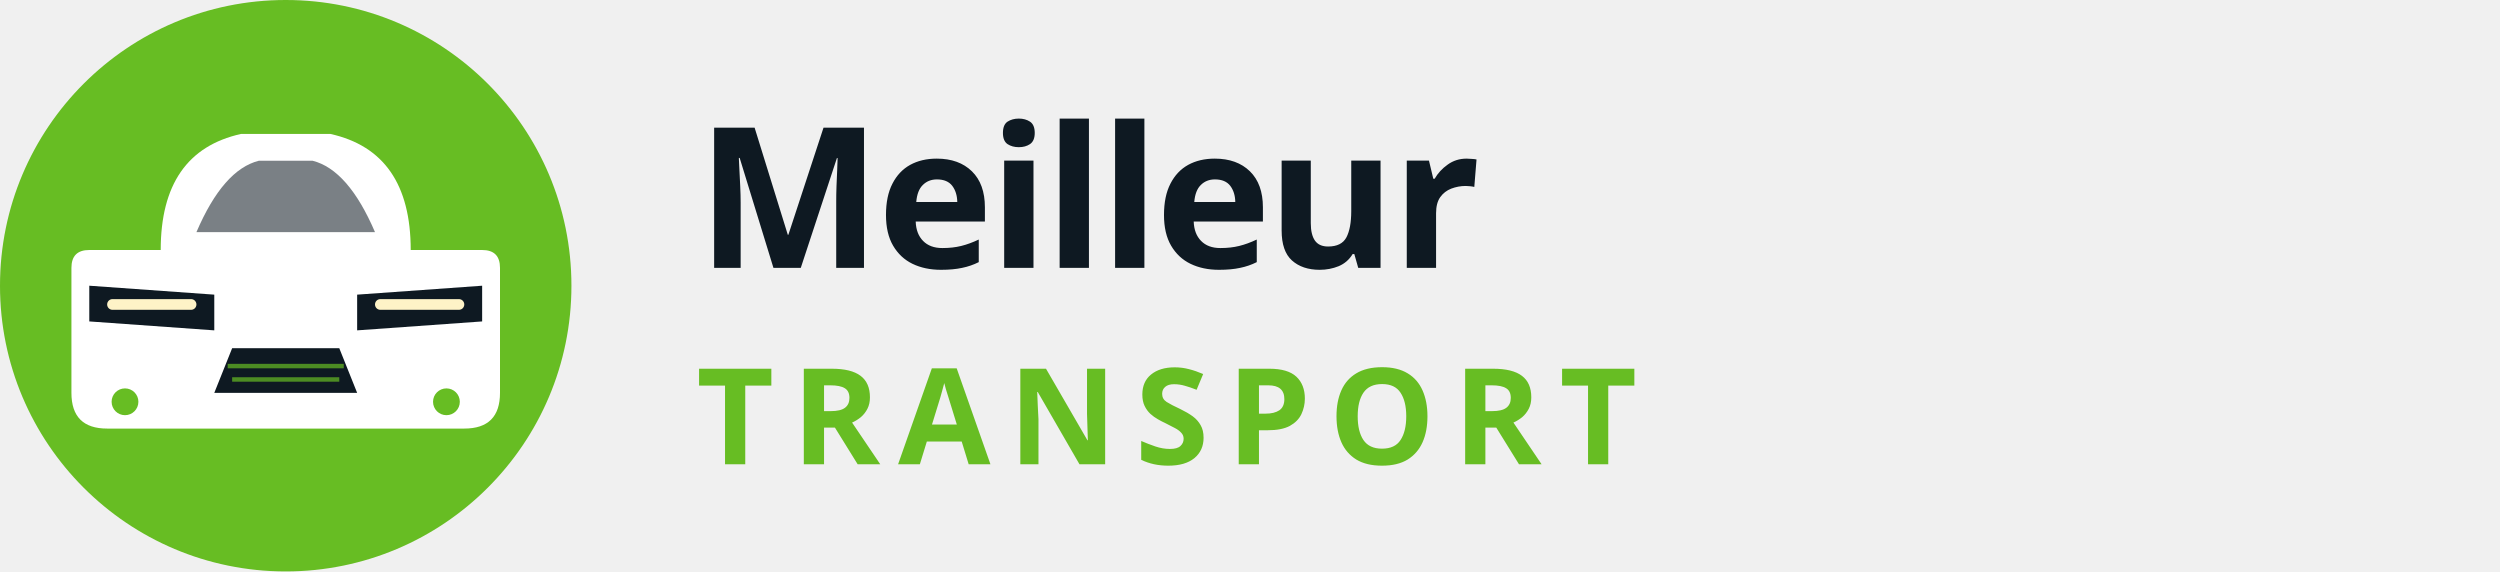
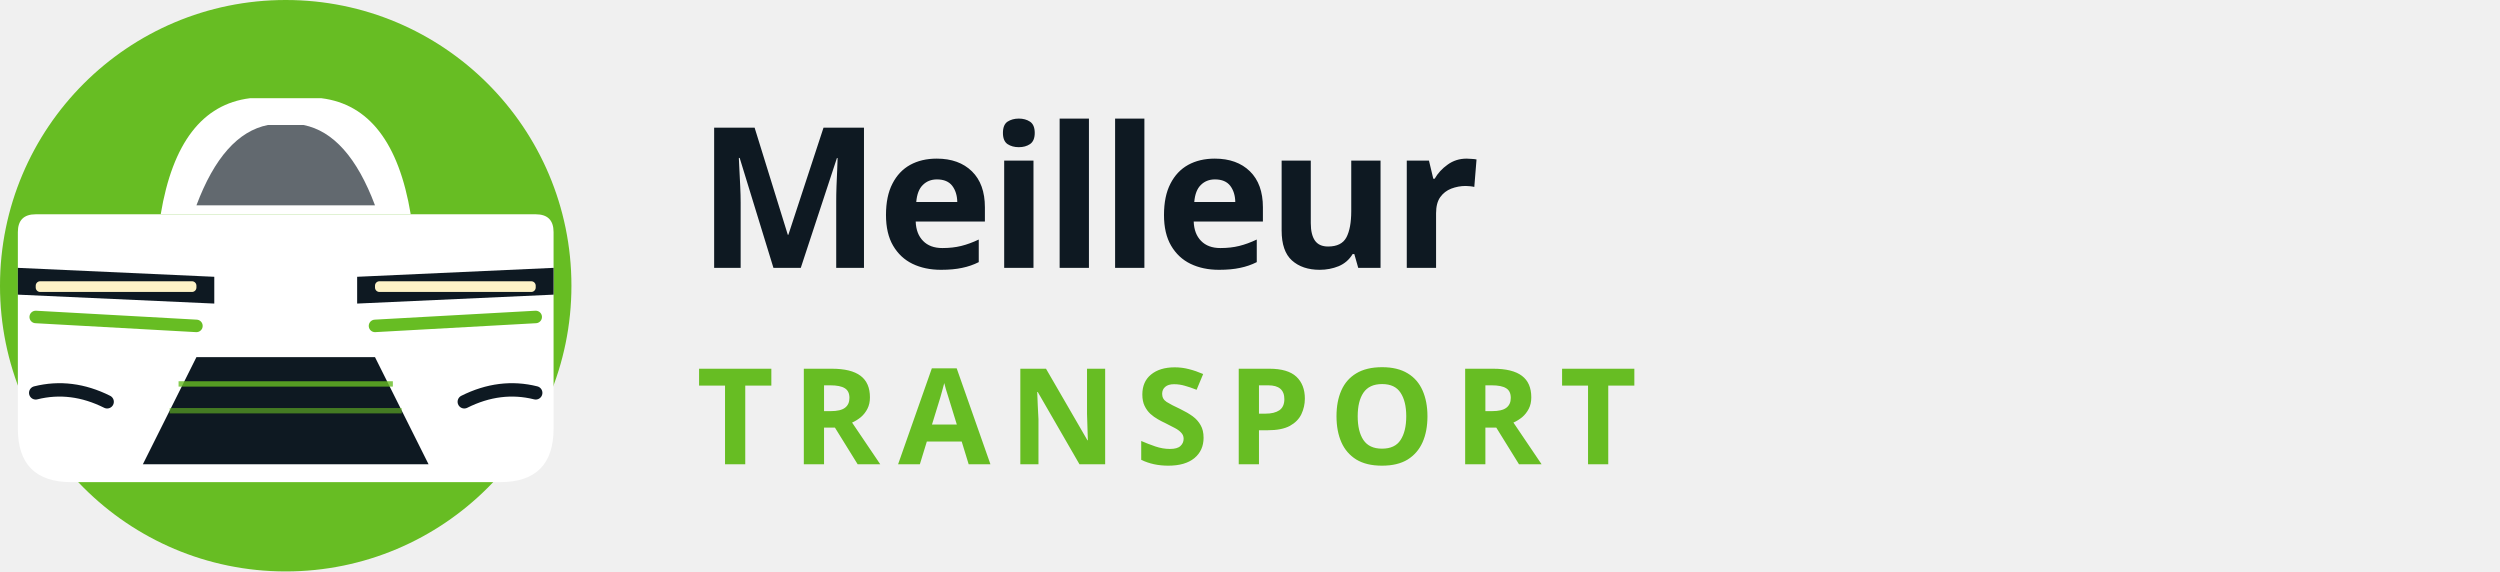
<svg xmlns="http://www.w3.org/2000/svg" viewBox="0 0 280 64">
  <circle cx="32" cy="32" r="32" fill="#67BD23" />
-   <path d="M 18 28 Q 18 17 27 15 L 37 15 Q 46 17 46 28 Z" fill="#ffffff" />
-   <path d="M 22 26 Q 25 19 29 18 L 35 18 Q 39 19 42 26 Z" fill="#0E1922" fill-opacity="0.55" />
-   <path d="M 10 28 L 54 28 Q 56 28 56 30 L 56 44 Q 56 48 52 48 L 12 48 Q 8 48 8 44 L 8 30 Q 8 28 10 28 Z" fill="#ffffff" />
-   <path d="M 10 32 L 24 33 L 24 37 L 10 36 Z" fill="#0E1922" />
-   <path d="M 40 33 L 54 32 L 54 36 L 40 37 Z" fill="#0E1922" />
-   <rect x="12" y="33.5" width="10" height="1.2" rx="0.6" fill="#FEF3C7" />
-   <rect x="42" y="33.5" width="10" height="1.2" rx="0.6" fill="#FEF3C7" />
-   <path d="M 26 39 L 38 39 L 40 44 L 24 44 Z" fill="#0E1922" />
-   <line x1="25.5" y1="41" x2="38.5" y2="41" stroke="#67BD23" stroke-width="0.5" opacity="0.7" />
-   <line x1="26" y1="42.5" x2="38" y2="42.5" stroke="#67BD23" stroke-width="0.5" opacity="0.7" />
-   <circle cx="14" cy="45" r="1.5" fill="#67BD23" />
-   <circle cx="50" cy="45" r="1.5" fill="#67BD23" />
+   <path d="M 18 24 Q 20 12 28 11 L 36 11 Q 44 12 46 24 Z" fill="#ffffff" />
+   <path d="M 22 23 Q 25 15 30 14 L 34 14 Q 39 15 42 23 Z" fill="#0E1922" fill-opacity="0.65" />
+   <path d="M 4 24 L 60 24 Q 62 24 62 26 L 62 48 Q 62 54 56 54 L 8 54 Q 2 54 2 48 L 2 26 Q 2 24 4 24 Z" fill="#ffffff" />
+   <path d="M 2 30 L 24 31 L 24 34 L 2 33 Z" fill="#0E1922" />
+   <path d="M 40 31 L 62 30 L 62 33 L 40 34 Z" fill="#0E1922" />
+   <rect x="4" y="31.5" width="18" height="1.2" rx="0.5" fill="#FEF3C7" />
+   <rect x="42" y="31.5" width="18" height="1.2" rx="0.5" fill="#FEF3C7" />
+   <path d="M 4 35.5 L 22 36.5" stroke="#67BD23" stroke-width="1.4" stroke-linecap="round" />
+   <path d="M 42 36.5 L 60 35.5" stroke="#67BD23" stroke-width="1.4" stroke-linecap="round" />
+   <path d="M 22 40 L 42 40 L 48 52 L 16 52 Z" fill="#0E1922" />
+   <line x1="20" y1="43" x2="44" y2="43" stroke="#67BD23" stroke-width="0.6" opacity="0.8" />
+   <line x1="19" y1="46" x2="45" y2="46" stroke="#67BD23" stroke-width="0.6" opacity="0.6" />
+   <path d="M 4 44 Q 8 43 12 45" stroke="#0E1922" stroke-width="1.5" stroke-linecap="round" fill="none" />
+   <path d="M 52 45 Q 56 43 60 44" stroke="#0E1922" stroke-width="1.5" stroke-linecap="round" fill="none" />
  <text x="78" y="30" font-family="'DM Sans', 'Manrope', system-ui, sans-serif" font-size="22" font-weight="800" fill="#0E1922" letter-spacing="-0.5">Meilleur</text>
  <text x="78" y="52" font-family="'DM Sans', 'Manrope', system-ui, sans-serif" font-size="15" font-weight="700" fill="#67BD23" letter-spacing="2">TRANSPORT</text>
</svg>
